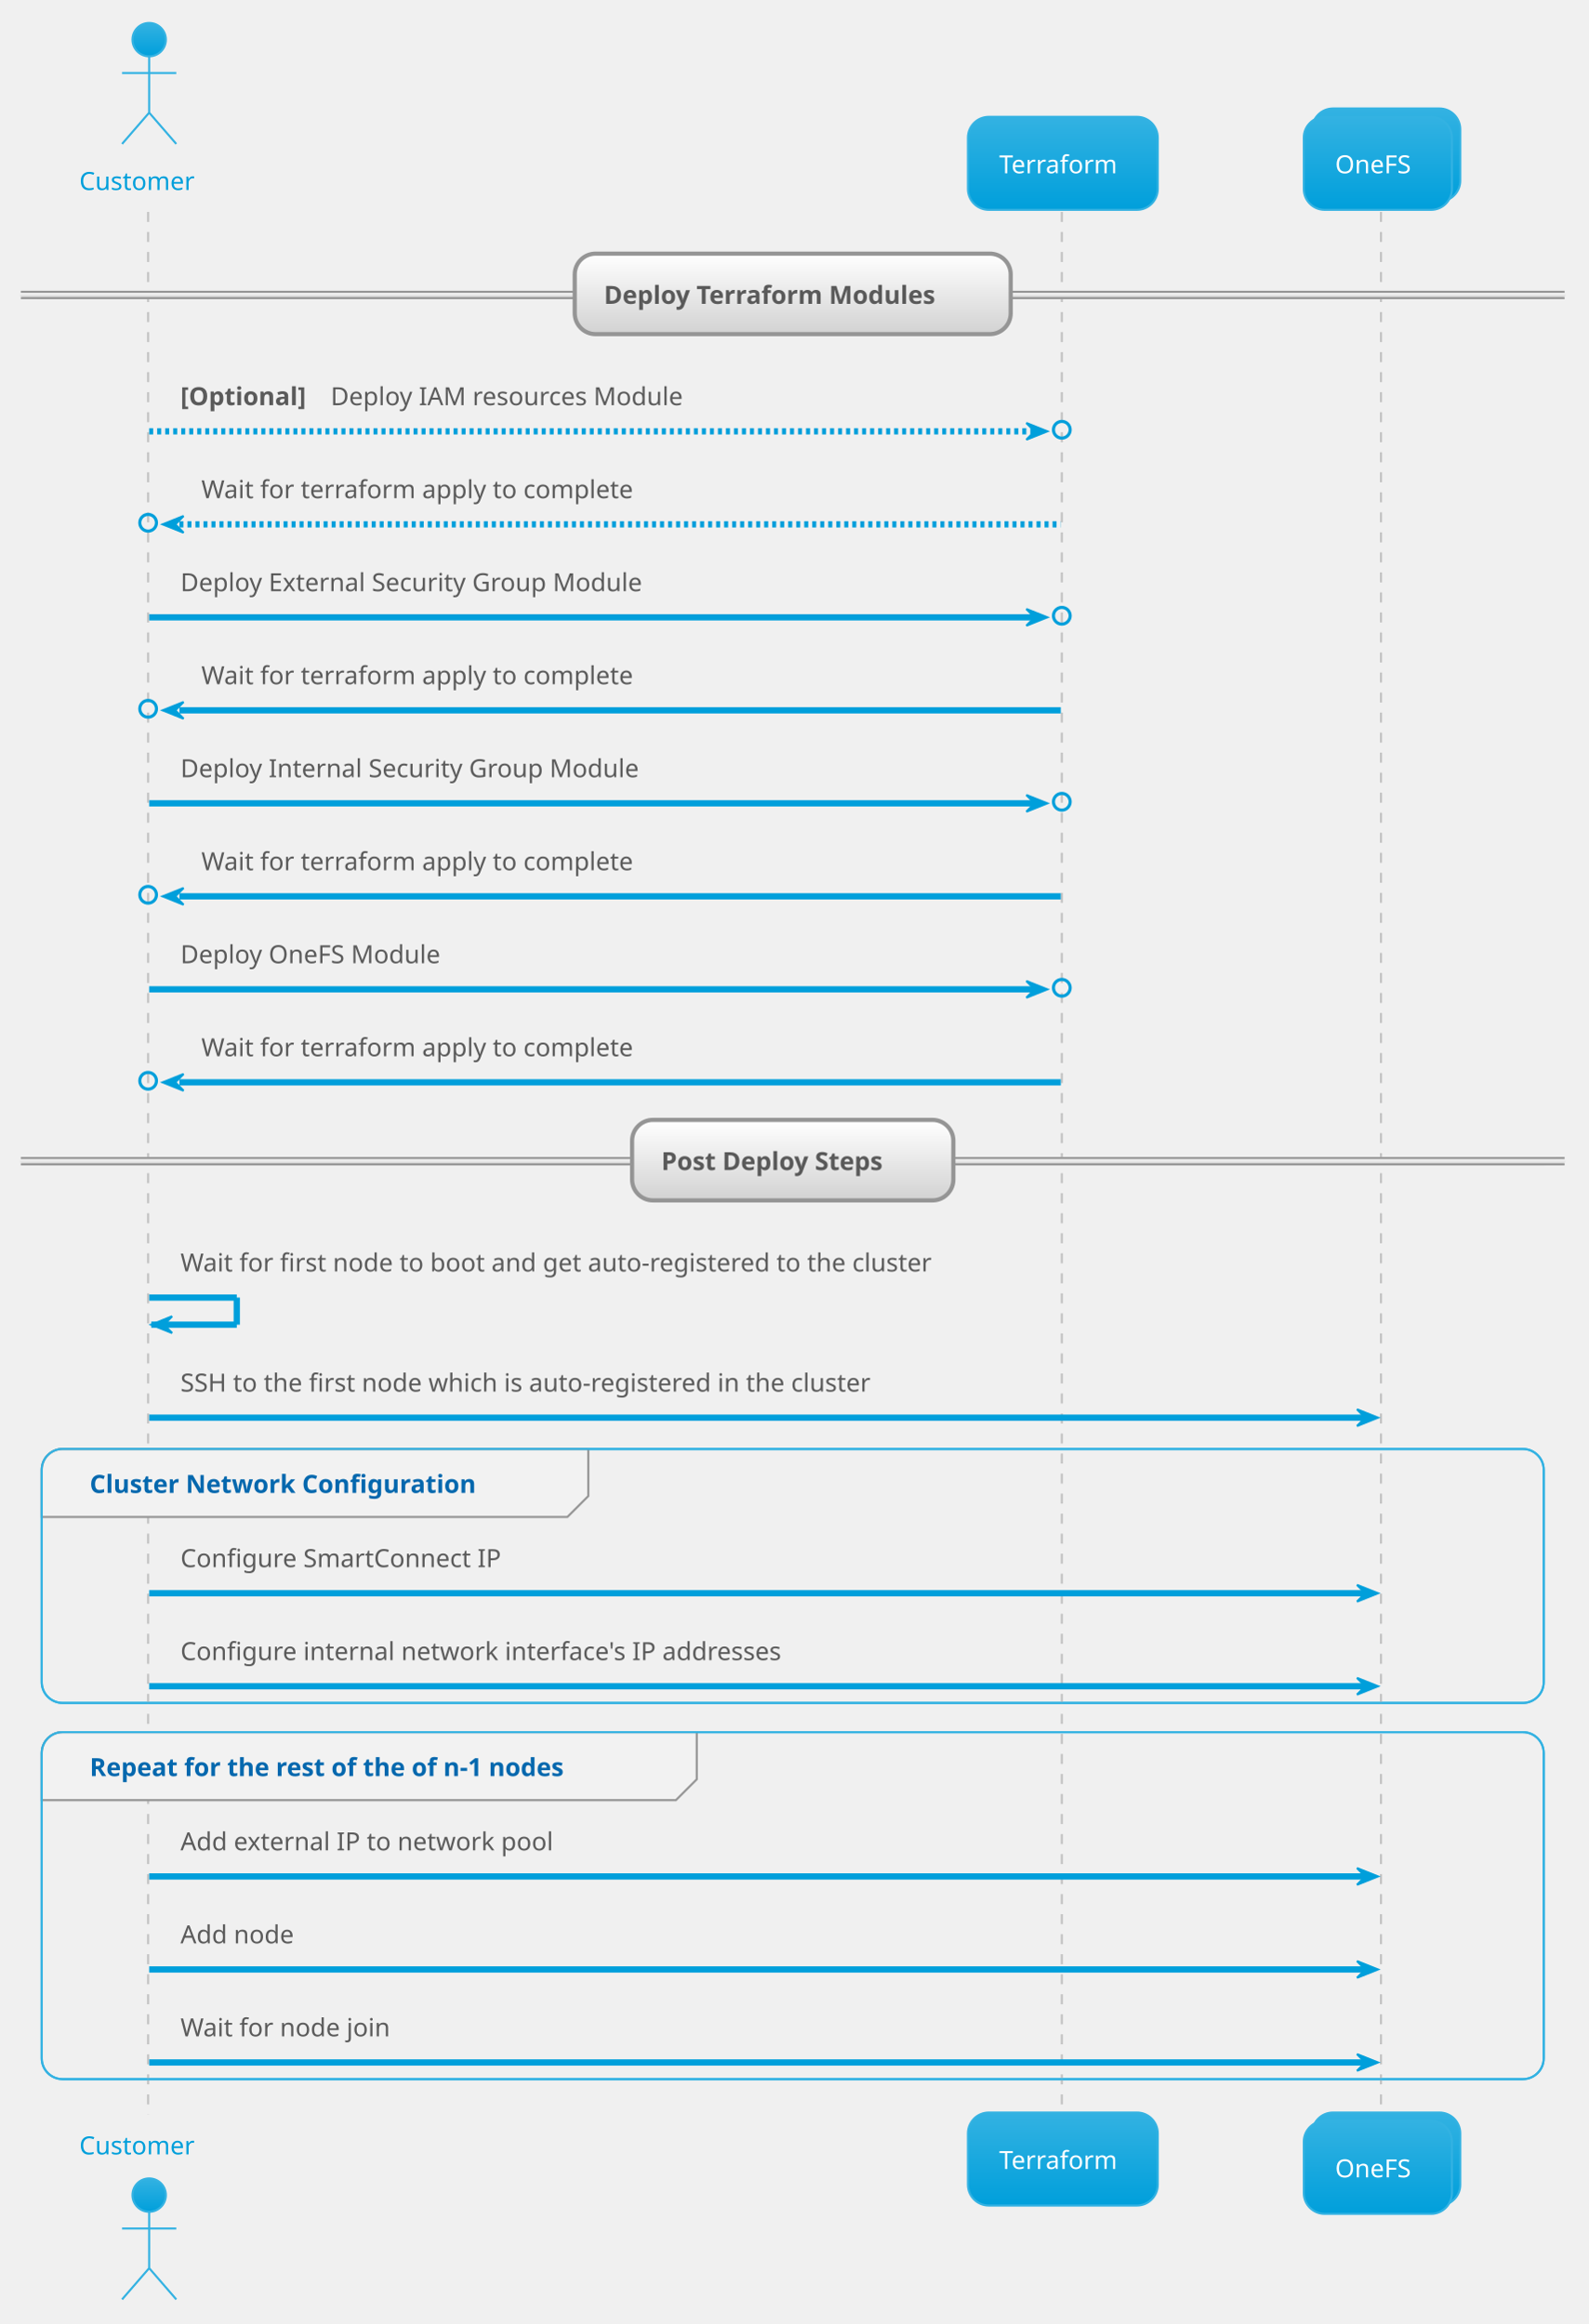
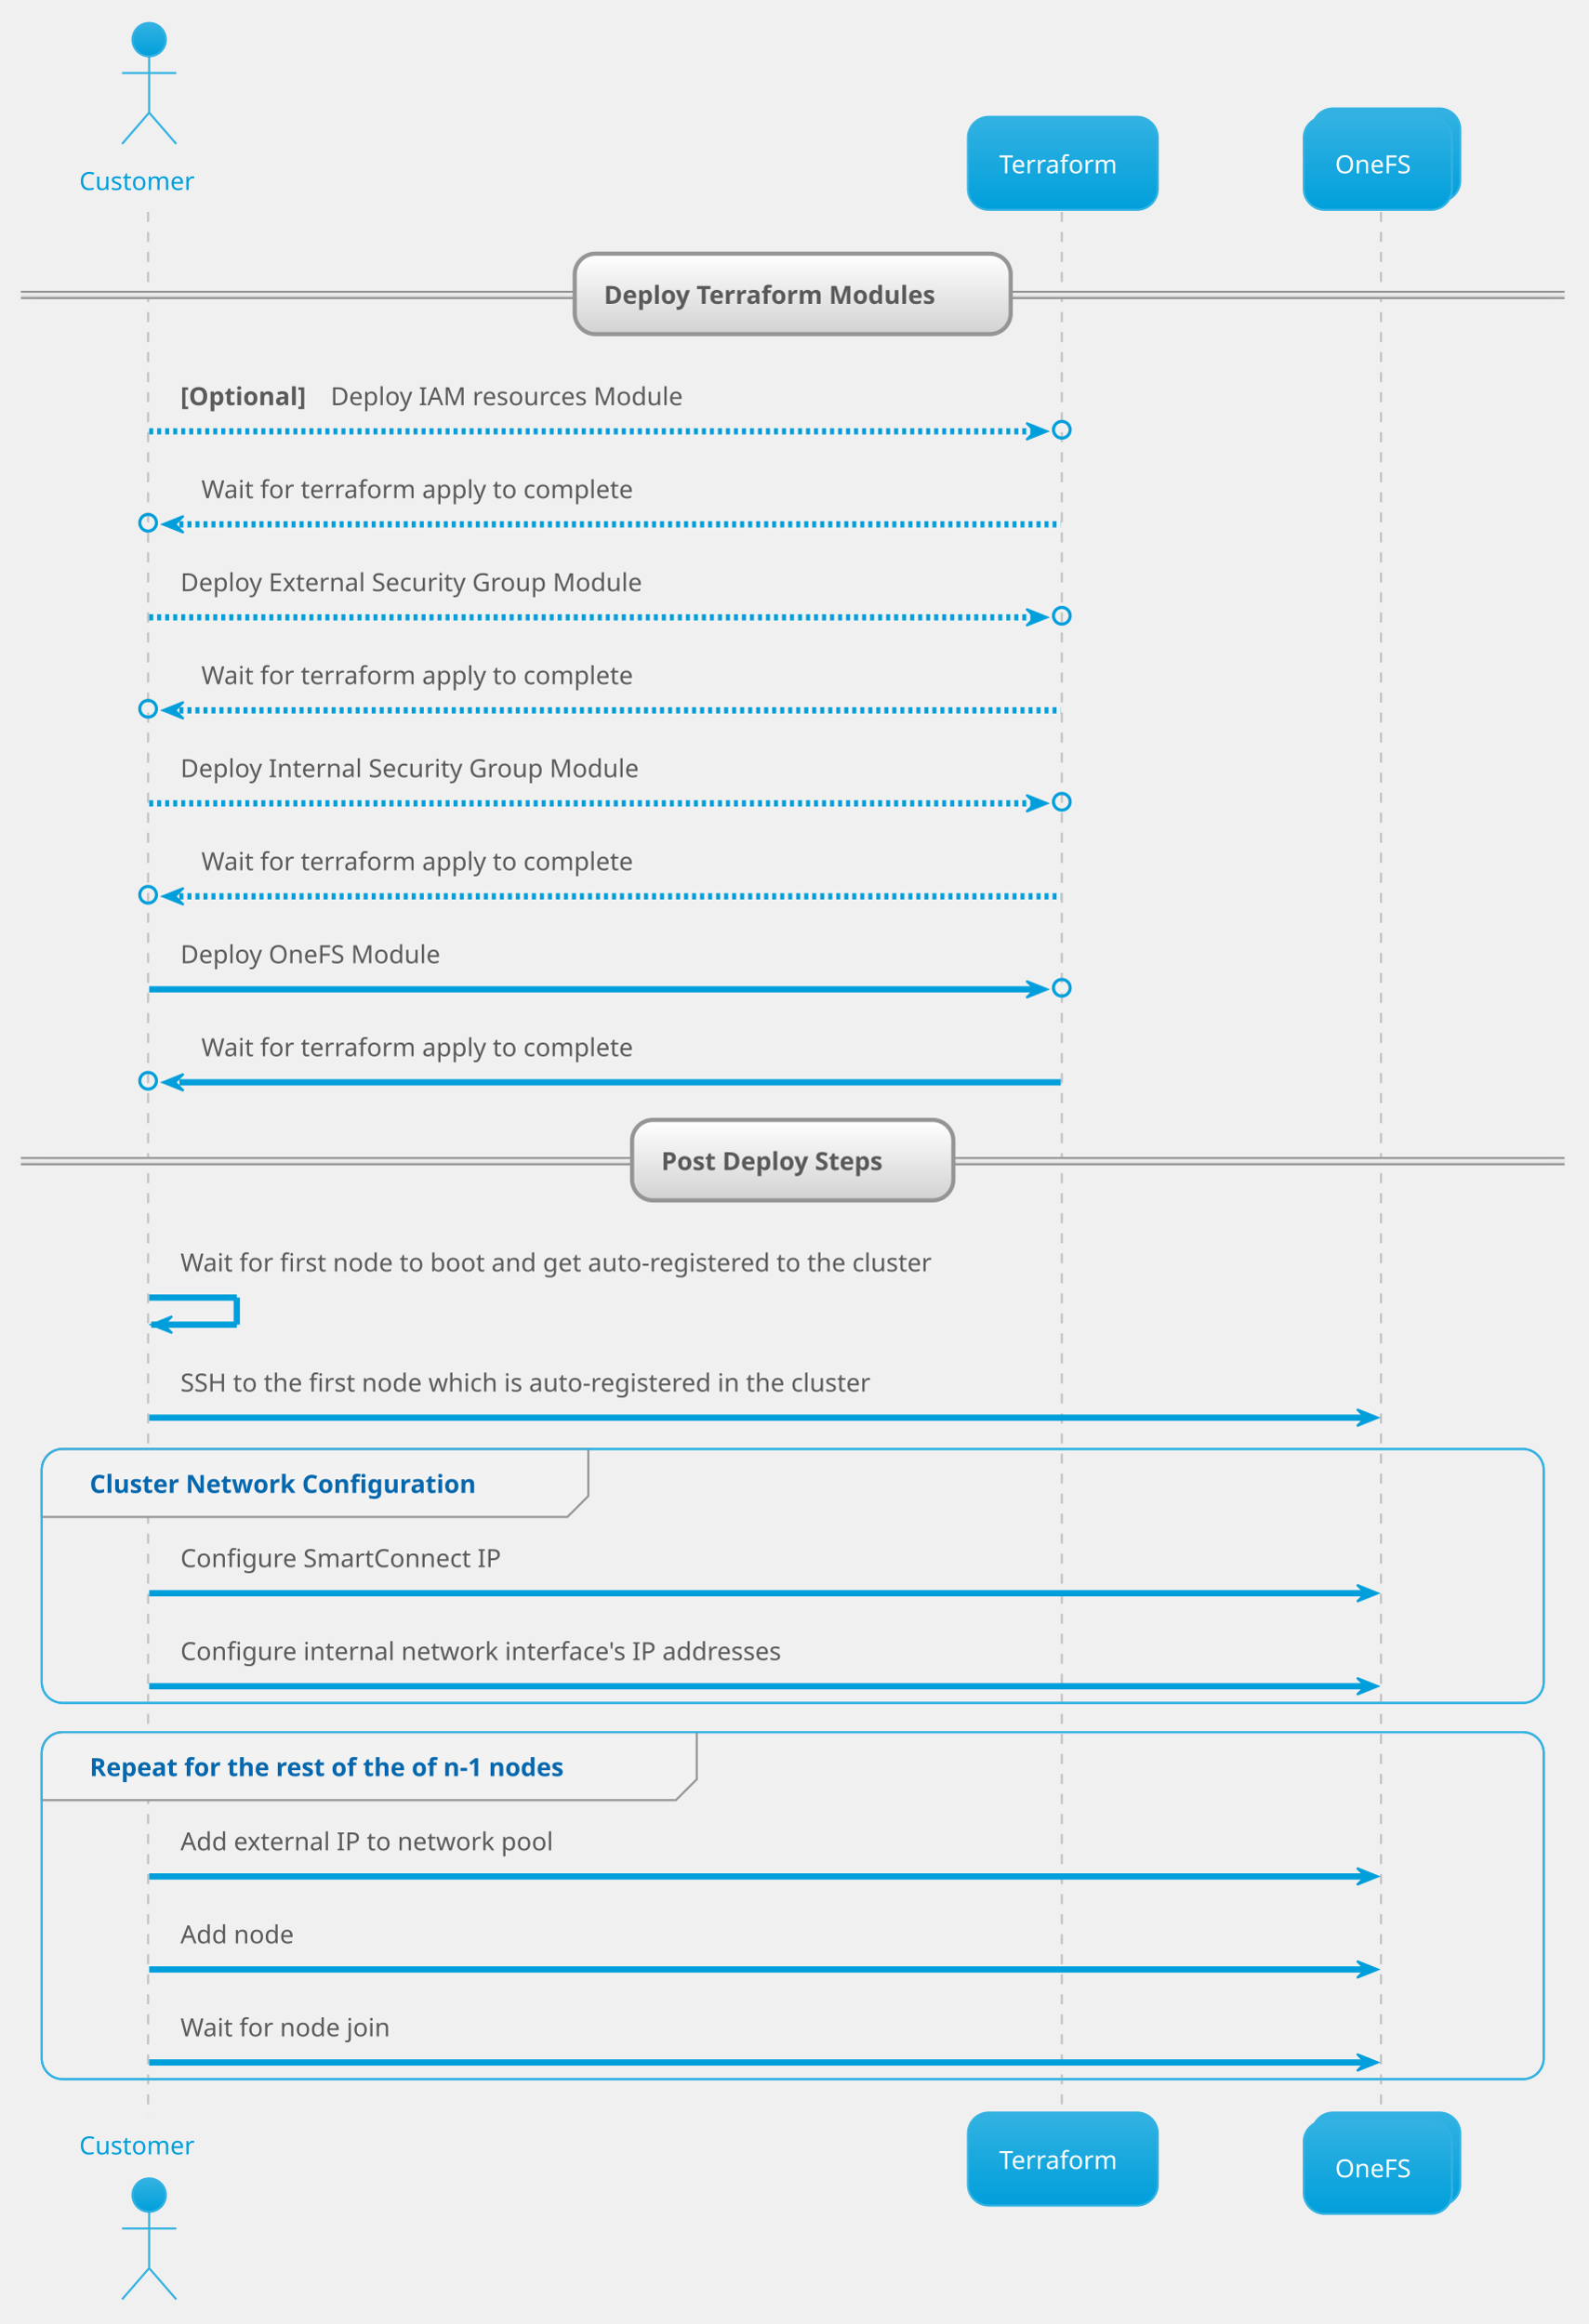
<svg xmlns="http://www.w3.org/2000/svg" contentStyleType="text/css" height="1160.417px" preserveAspectRatio="none" style="width:793px;height:1160px;" version="1.1" viewBox="0 0 793 1160" width="793.75px" zoomAndPan="magnify">
  <defs>
-     <linearGradient id="gpo3kp00yxdij0" x1="50%" x2="50%" y1="0%" y2="100%">
+     <linearGradient id="gbge5wmb6fz5d0" x1="50%" x2="50%" y1="0%" y2="100%">
      <stop offset="0%" stop-color="#33B2E2" />
      <stop offset="100%" stop-color="#009FDB" />
    </linearGradient>
-     <linearGradient id="gpo3kp00yxdij1" x1="50%" x2="50%" y1="0%" y2="100%">
+     <linearGradient id="gbge5wmb6fz5d1" x1="50%" x2="50%" y1="0%" y2="100%">
      <stop offset="0%" stop-color="#FFFFFF" />
      <stop offset="100%" stop-color="#D2D2D2" />
    </linearGradient>
  </defs>
  <g>
    <rect fill="none" height="126.825" rx="10.417" ry="10.417" style="stroke:#33B2E2;stroke-width:1.042;" width="750" x="20.833" y="723.533" />
    <rect fill="none" height="173.267" rx="10.417" ry="10.417" style="stroke:#33B2E2;stroke-width:1.042;" width="750" x="20.833" y="864.941" />
    <line style="stroke:#C2C2C2;stroke-width:1.042;stroke-dasharray:5.0,5.0;" x1="73.958" x2="73.958" y1="105.817" y2="1055.916" />
    <line style="stroke:#C2C2C2;stroke-width:1.042;stroke-dasharray:5.0,5.0;" x1="530.208" x2="530.208" y1="105.817" y2="1055.916" />
    <line style="stroke:#C2C2C2;stroke-width:1.042;stroke-dasharray:5.0,5.0;" x1="689.583" x2="689.583" y1="105.817" y2="1055.916" />
    <text fill="#009FDB" font-family="Verdana" font-size="12.5" lengthAdjust="spacing" textLength="63.542" x="39.583" y="94.859">Customer</text>
-     <ellipse cx="74.479" cy="19.792" fill="url(#gpo3kp00yxdij0)" rx="8.333" ry="8.333" style="stroke:#33B2E2;stroke-width:1.042;" />
+     <ellipse cx="74.479" cy="19.792" fill="url(#gbge5wmb6fz5d0)" rx="8.333" ry="8.333" style="stroke:#33B2E2;stroke-width:1.042;" />
    <path d="M74.479,28.125 L74.479,56.25 M60.938,36.458 L88.021,36.458 M74.479,56.25 L60.938,71.875 M74.479,56.25 L88.021,71.875 " fill="none" style="stroke:#33B2E2;stroke-width:1.042;" />
    <text fill="#009FDB" font-family="Verdana" font-size="12.5" lengthAdjust="spacing" textLength="63.542" x="39.583" y="1075.775">Customer</text>
-     <ellipse cx="74.479" cy="1096.108" fill="url(#gpo3kp00yxdij0)" rx="8.333" ry="8.333" style="stroke:#33B2E2;stroke-width:1.042;" />
+     <ellipse cx="74.479" cy="1096.108" fill="url(#gbge5wmb6fz5d0)" rx="8.333" ry="8.333" style="stroke:#33B2E2;stroke-width:1.042;" />
    <path d="M74.479,1104.441 L74.479,1132.566 M60.938,1112.775 L88.021,1112.775 M74.479,1132.566 L60.938,1148.191 M74.479,1132.566 L88.021,1148.191 " fill="none" style="stroke:#33B2E2;stroke-width:1.042;" />
-     <rect fill="url(#gpo3kp00yxdij0)" height="46.442" rx="10.417" ry="10.417" style="stroke:#33B2E2;stroke-width:1.042;" width="94.792" x="483.333" y="58.333" />
+     <rect fill="url(#gbge5wmb6fz5d0)" height="46.442" rx="10.417" ry="10.417" style="stroke:#33B2E2;stroke-width:1.042;" width="94.792" x="483.333" y="58.333" />
    <text fill="#FFFFFF" font-family="Verdana" font-size="12.5" lengthAdjust="spacing" textLength="63.542" x="498.958" y="86.525">Terraform</text>
-     <rect fill="url(#gpo3kp00yxdij0)" height="46.442" rx="10.417" ry="10.417" style="stroke:#33B2E2;stroke-width:1.042;" width="94.792" x="483.333" y="1054.875" />
+     <rect fill="url(#gbge5wmb6fz5d0)" height="46.442" rx="10.417" ry="10.417" style="stroke:#33B2E2;stroke-width:1.042;" width="94.792" x="483.333" y="1054.875" />
    <text fill="#FFFFFF" font-family="Verdana" font-size="12.5" lengthAdjust="spacing" textLength="63.542" x="498.958" y="1083.067">Terraform</text>
-     <rect fill="url(#gpo3kp00yxdij0)" height="46.442" rx="10.417" ry="10.417" style="stroke:#33B2E2;stroke-width:1.042;" width="73.958" x="655.208" y="54.167" />
-     <rect fill="url(#gpo3kp00yxdij0)" height="46.442" rx="10.417" ry="10.417" style="stroke:#33B2E2;stroke-width:1.042;" width="73.958" x="651.042" y="58.333" />
+     <rect fill="url(#gbge5wmb6fz5d0)" height="46.442" rx="10.417" ry="10.417" style="stroke:#33B2E2;stroke-width:1.042;" width="73.958" x="655.208" y="54.167" />
+     <rect fill="url(#gbge5wmb6fz5d0)" height="46.442" rx="10.417" ry="10.417" style="stroke:#33B2E2;stroke-width:1.042;" width="73.958" x="651.042" y="58.333" />
    <text fill="#FFFFFF" font-family="Verdana" font-size="12.5" lengthAdjust="spacing" textLength="42.708" x="666.667" y="86.525">OneFS</text>
-     <rect fill="url(#gpo3kp00yxdij0)" height="46.442" rx="10.417" ry="10.417" style="stroke:#33B2E2;stroke-width:1.042;" width="73.958" x="655.208" y="1054.875" />
-     <rect fill="url(#gpo3kp00yxdij0)" height="46.442" rx="10.417" ry="10.417" style="stroke:#33B2E2;stroke-width:1.042;" width="73.958" x="651.042" y="1059.041" />
+     <rect fill="url(#gbge5wmb6fz5d0)" height="46.442" rx="10.417" ry="10.417" style="stroke:#33B2E2;stroke-width:1.042;" width="73.958" x="655.208" y="1054.875" />
+     <rect fill="url(#gbge5wmb6fz5d0)" height="46.442" rx="10.417" ry="10.417" style="stroke:#33B2E2;stroke-width:1.042;" width="73.958" x="651.042" y="1059.041" />
    <text fill="#FFFFFF" font-family="Verdana" font-size="12.5" lengthAdjust="spacing" textLength="42.708" x="666.667" y="1087.234">OneFS</text>
-     <rect fill="url(#gpo3kp00yxdij1)" height="3.125" rx="10.417" ry="10.417" style="stroke:url(#gpo3kp00yxdij1);stroke-width:1.042;" width="770.833" x="10.417" y="145.704" />
+     <rect fill="url(#gbge5wmb6fz5d1)" height="3.125" rx="10.417" ry="10.417" style="stroke:url(#gbge5wmb6fz5d1);stroke-width:1.042;" width="770.833" x="10.417" y="145.704" />
    <line style="stroke:#959595;stroke-width:1.042;" x1="10.417" x2="781.25" y1="145.704" y2="145.704" />
    <line style="stroke:#959595;stroke-width:1.042;" x1="10.417" x2="781.25" y1="148.829" y2="148.829" />
-     <rect fill="url(#gpo3kp00yxdij1)" height="40.192" rx="10.417" ry="10.417" style="stroke:#959595;stroke-width:2.083;" width="217.708" x="286.979" y="126.65" />
+     <rect fill="url(#gbge5wmb6fz5d1)" height="40.192" rx="10.417" ry="10.417" style="stroke:#959595;stroke-width:2.083;" width="217.708" x="286.979" y="126.65" />
    <text fill="#5A5A5A" font-family="Verdana" font-size="12.5" font-weight="bold" lengthAdjust="spacing" textLength="182.292" x="301.562" y="151.717">Deploy Terraform Modules</text>
    <ellipse cx="530.208" cy="214.585" fill="none" rx="4.167" ry="4.167" style="stroke:#009FDB;stroke-width:1.562;" />
    <polygon fill="#009FDB" points="512.5,211.2,522.917,215.367,512.5,219.533,516.667,215.367" style="stroke:#009FDB;stroke-width:1.042;" />
    <line style="stroke:#009FDB;stroke-width:3.125;stroke-dasharray:2.0,2.0;" x1="74.479" x2="518.75" y1="215.367" y2="215.367" />
    <text fill="#5A5A5A" font-family="Verdana" font-size="12.5" font-weight="bold" lengthAdjust="spacing" textLength="70.833" x="90.104" y="202.325">[Optional]</text>
    <text fill="#5A5A5A" font-family="Verdana" font-size="12.5" lengthAdjust="spacing" textLength="192.708" x="165.104" y="202.325">Deploy IAM resources Module</text>
    <ellipse cx="73.958" cy="261.027" fill="none" rx="4.167" ry="4.167" style="stroke:#009FDB;stroke-width:1.562;" />
    <polygon fill="#009FDB" points="91.667,257.642,81.25,261.808,91.667,265.975,87.5,261.808" style="stroke:#009FDB;stroke-width:1.042;" />
    <line style="stroke:#009FDB;stroke-width:3.125;stroke-dasharray:2.0,2.0;" x1="89.583" x2="529.688" y1="261.808" y2="261.808" />
    <text fill="#5A5A5A" font-family="Verdana" font-size="12.5" lengthAdjust="spacing" textLength="238.542" x="100.521" y="248.767">Wait for terraform apply to complete</text>
    <ellipse cx="530.208" cy="307.469" fill="none" rx="4.167" ry="4.167" style="stroke:#009FDB;stroke-width:1.562;" />
    <polygon fill="#009FDB" points="512.5,304.083,522.917,308.25,512.5,312.417,516.667,308.25" style="stroke:#009FDB;stroke-width:1.042;" />
-     <line style="stroke:#009FDB;stroke-width:3.125;" x1="74.479" x2="518.75" y1="308.25" y2="308.25" />
+     <line style="stroke:#009FDB;stroke-width:3.125;stroke-dasharray:2.0,2.0;" x1="74.479" x2="518.75" y1="308.25" y2="308.25" />
    <text fill="#5A5A5A" font-family="Verdana" font-size="12.5" lengthAdjust="spacing" textLength="254.167" x="90.104" y="295.209">Deploy External Security Group Module</text>
    <ellipse cx="73.958" cy="353.91" fill="none" rx="4.167" ry="4.167" style="stroke:#009FDB;stroke-width:1.562;" />
    <polygon fill="#009FDB" points="91.667,350.525,81.25,354.692,91.667,358.858,87.5,354.692" style="stroke:#009FDB;stroke-width:1.042;" />
-     <line style="stroke:#009FDB;stroke-width:3.125;" x1="89.583" x2="529.688" y1="354.692" y2="354.692" />
+     <line style="stroke:#009FDB;stroke-width:3.125;stroke-dasharray:2.0,2.0;" x1="89.583" x2="529.688" y1="354.692" y2="354.692" />
    <text fill="#5A5A5A" font-family="Verdana" font-size="12.5" lengthAdjust="spacing" textLength="238.542" x="100.521" y="341.65">Wait for terraform apply to complete</text>
    <ellipse cx="530.208" cy="400.352" fill="none" rx="4.167" ry="4.167" style="stroke:#009FDB;stroke-width:1.562;" />
    <polygon fill="#009FDB" points="512.5,396.967,522.917,401.133,512.5,405.3,516.667,401.133" style="stroke:#009FDB;stroke-width:1.042;" />
-     <line style="stroke:#009FDB;stroke-width:3.125;" x1="74.479" x2="518.75" y1="401.133" y2="401.133" />
+     <line style="stroke:#009FDB;stroke-width:3.125;stroke-dasharray:2.0,2.0;" x1="74.479" x2="518.75" y1="401.133" y2="401.133" />
    <text fill="#5A5A5A" font-family="Verdana" font-size="12.5" lengthAdjust="spacing" textLength="252.083" x="90.104" y="388.092">Deploy Internal Security Group Module</text>
    <ellipse cx="73.958" cy="446.794" fill="none" rx="4.167" ry="4.167" style="stroke:#009FDB;stroke-width:1.562;" />
    <polygon fill="#009FDB" points="91.667,443.408,81.25,447.575,91.667,451.741,87.5,447.575" style="stroke:#009FDB;stroke-width:1.042;" />
-     <line style="stroke:#009FDB;stroke-width:3.125;" x1="89.583" x2="529.688" y1="447.575" y2="447.575" />
+     <line style="stroke:#009FDB;stroke-width:3.125;stroke-dasharray:2.0,2.0;" x1="89.583" x2="529.688" y1="447.575" y2="447.575" />
    <text fill="#5A5A5A" font-family="Verdana" font-size="12.5" lengthAdjust="spacing" textLength="238.542" x="100.521" y="434.534">Wait for terraform apply to complete</text>
    <ellipse cx="530.208" cy="493.235" fill="none" rx="4.167" ry="4.167" style="stroke:#009FDB;stroke-width:1.562;" />
    <polygon fill="#009FDB" points="512.5,489.85,522.917,494.017,512.5,498.183,516.667,494.017" style="stroke:#009FDB;stroke-width:1.042;" />
    <line style="stroke:#009FDB;stroke-width:3.125;" x1="74.479" x2="518.75" y1="494.017" y2="494.017" />
    <text fill="#5A5A5A" font-family="Verdana" font-size="12.5" lengthAdjust="spacing" textLength="142.708" x="90.104" y="480.975">Deploy OneFS Module</text>
    <ellipse cx="73.958" cy="539.677" fill="none" rx="4.167" ry="4.167" style="stroke:#009FDB;stroke-width:1.562;" />
    <polygon fill="#009FDB" points="91.667,536.292,81.25,540.458,91.667,544.625,87.5,540.458" style="stroke:#009FDB;stroke-width:1.042;" />
    <line style="stroke:#009FDB;stroke-width:3.125;" x1="89.583" x2="529.688" y1="540.458" y2="540.458" />
    <text fill="#5A5A5A" font-family="Verdana" font-size="12.5" lengthAdjust="spacing" textLength="238.542" x="100.521" y="527.417">Wait for terraform apply to complete</text>
-     <rect fill="url(#gpo3kp00yxdij1)" height="3.125" rx="10.417" ry="10.417" style="stroke:url(#gpo3kp00yxdij1);stroke-width:1.042;" width="770.833" x="10.417" y="578.262" />
+     <rect fill="url(#gbge5wmb6fz5d1)" height="3.125" rx="10.417" ry="10.417" style="stroke:url(#gbge5wmb6fz5d1);stroke-width:1.042;" width="770.833" x="10.417" y="578.262" />
    <line style="stroke:#959595;stroke-width:1.042;" x1="10.417" x2="781.25" y1="578.262" y2="578.262" />
    <line style="stroke:#959595;stroke-width:1.042;" x1="10.417" x2="781.25" y1="581.387" y2="581.387" />
-     <rect fill="url(#gpo3kp00yxdij1)" height="40.192" rx="10.417" ry="10.417" style="stroke:#959595;stroke-width:2.083;" width="160.417" x="315.625" y="559.208" />
+     <rect fill="url(#gbge5wmb6fz5d1)" height="40.192" rx="10.417" ry="10.417" style="stroke:#959595;stroke-width:2.083;" width="160.417" x="315.625" y="559.208" />
    <text fill="#5A5A5A" font-family="Verdana" font-size="12.5" font-weight="bold" lengthAdjust="spacing" textLength="125" x="330.208" y="584.275">Post Deploy Steps</text>
    <line style="stroke:#009FDB;stroke-width:3.125;" x1="74.479" x2="118.229" y1="647.925" y2="647.925" />
    <line style="stroke:#009FDB;stroke-width:3.125;" x1="118.229" x2="118.229" y1="647.925" y2="661.466" />
    <line style="stroke:#009FDB;stroke-width:3.125;" x1="75.521" x2="118.229" y1="661.466" y2="661.466" />
    <polygon fill="#009FDB" points="85.938,657.3,75.521,661.466,85.938,665.633,81.771,661.466" style="stroke:#009FDB;stroke-width:1.042;" />
    <text fill="#5A5A5A" font-family="Verdana" font-size="12.5" lengthAdjust="spacing" textLength="425" x="90.104" y="634.884">Wait for first node to boot and get auto-registered to the cluster</text>
    <polygon fill="#009FDB" points="677.604,703.741,688.021,707.908,677.604,712.075,681.771,707.908" style="stroke:#009FDB;stroke-width:1.042;" />
    <line style="stroke:#009FDB;stroke-width:3.125;" x1="74.479" x2="683.854" y1="707.908" y2="707.908" />
    <text fill="#5A5A5A" font-family="Verdana" font-size="12.5" lengthAdjust="spacing" textLength="389.583" x="90.104" y="694.867">SSH to the first node which is auto-registered in the cluster</text>
    <path d="M31.25,723.533 L293.75,723.533 L293.75,747.058 L283.333,757.475 L20.833,757.475 L20.833,733.95 A10.417,10.417 0 0 1 31.25,723.533 " fill="#F2F2F2" style="stroke:#959595;stroke-width:1.042;" />
    <rect fill="none" height="126.825" rx="10.417" ry="10.417" style="stroke:#33B2E2;stroke-width:1.042;" width="750" x="20.833" y="723.533" />
    <text fill="#0568AE" font-family="Verdana" font-size="12.5" font-weight="bold" lengthAdjust="spacing" textLength="209.375" x="44.792" y="745.475">Cluster Network Configuration</text>
    <polygon fill="#009FDB" points="677.604,791.416,688.021,795.583,677.604,799.75,681.771,795.583" style="stroke:#009FDB;stroke-width:1.042;" />
    <line style="stroke:#009FDB;stroke-width:3.125;" x1="74.479" x2="683.854" y1="795.583" y2="795.583" />
    <text fill="#5A5A5A" font-family="Verdana" font-size="12.5" lengthAdjust="spacing" textLength="178.125" x="90.104" y="782.542">Configure SmartConnect IP</text>
    <polygon fill="#009FDB" points="677.604,837.858,688.021,842.025,677.604,846.191,681.771,842.025" style="stroke:#009FDB;stroke-width:1.042;" />
    <line style="stroke:#009FDB;stroke-width:3.125;" x1="74.479" x2="683.854" y1="842.025" y2="842.025" />
    <text fill="#5A5A5A" font-family="Verdana" font-size="12.5" lengthAdjust="spacing" textLength="338.542" x="90.104" y="828.984">Configure internal network interface's IP addresses</text>
    <path d="M31.25,864.941 L347.917,864.941 L347.917,888.466 L337.5,898.883 L20.833,898.883 L20.833,875.358 A10.417,10.417 0 0 1 31.25,864.941 " fill="#F2F2F2" style="stroke:#959595;stroke-width:1.042;" />
    <rect fill="none" height="173.267" rx="10.417" ry="10.417" style="stroke:#33B2E2;stroke-width:1.042;" width="750" x="20.833" y="864.941" />
    <text fill="#0568AE" font-family="Verdana" font-size="12.5" font-weight="bold" lengthAdjust="spacing" textLength="263.542" x="44.792" y="886.884">Repeat for the rest of the of n-1 nodes</text>
    <polygon fill="#009FDB" points="677.604,932.825,688.021,936.991,677.604,941.158,681.771,936.991" style="stroke:#009FDB;stroke-width:1.042;" />
    <line style="stroke:#009FDB;stroke-width:3.125;" x1="74.479" x2="683.854" y1="936.991" y2="936.991" />
    <text fill="#5A5A5A" font-family="Verdana" font-size="12.5" lengthAdjust="spacing" textLength="209.375" x="90.104" y="923.95">Add external IP to network pool</text>
    <polygon fill="#009FDB" points="677.604,979.266,688.021,983.433,677.604,987.6,681.771,983.433" style="stroke:#009FDB;stroke-width:1.042;" />
    <line style="stroke:#009FDB;stroke-width:3.125;" x1="74.479" x2="683.854" y1="983.433" y2="983.433" />
    <text fill="#5A5A5A" font-family="Verdana" font-size="12.5" lengthAdjust="spacing" textLength="62.5" x="90.104" y="970.392">Add node</text>
    <polygon fill="#009FDB" points="677.604,1025.708,688.021,1029.875,677.604,1034.041,681.771,1029.875" style="stroke:#009FDB;stroke-width:1.042;" />
    <line style="stroke:#009FDB;stroke-width:3.125;" x1="74.479" x2="683.854" y1="1029.875" y2="1029.875" />
    <text fill="#5A5A5A" font-family="Verdana" font-size="12.5" lengthAdjust="spacing" textLength="117.708" x="90.104" y="1016.833">Wait for node join</text>
  </g>
</svg>
